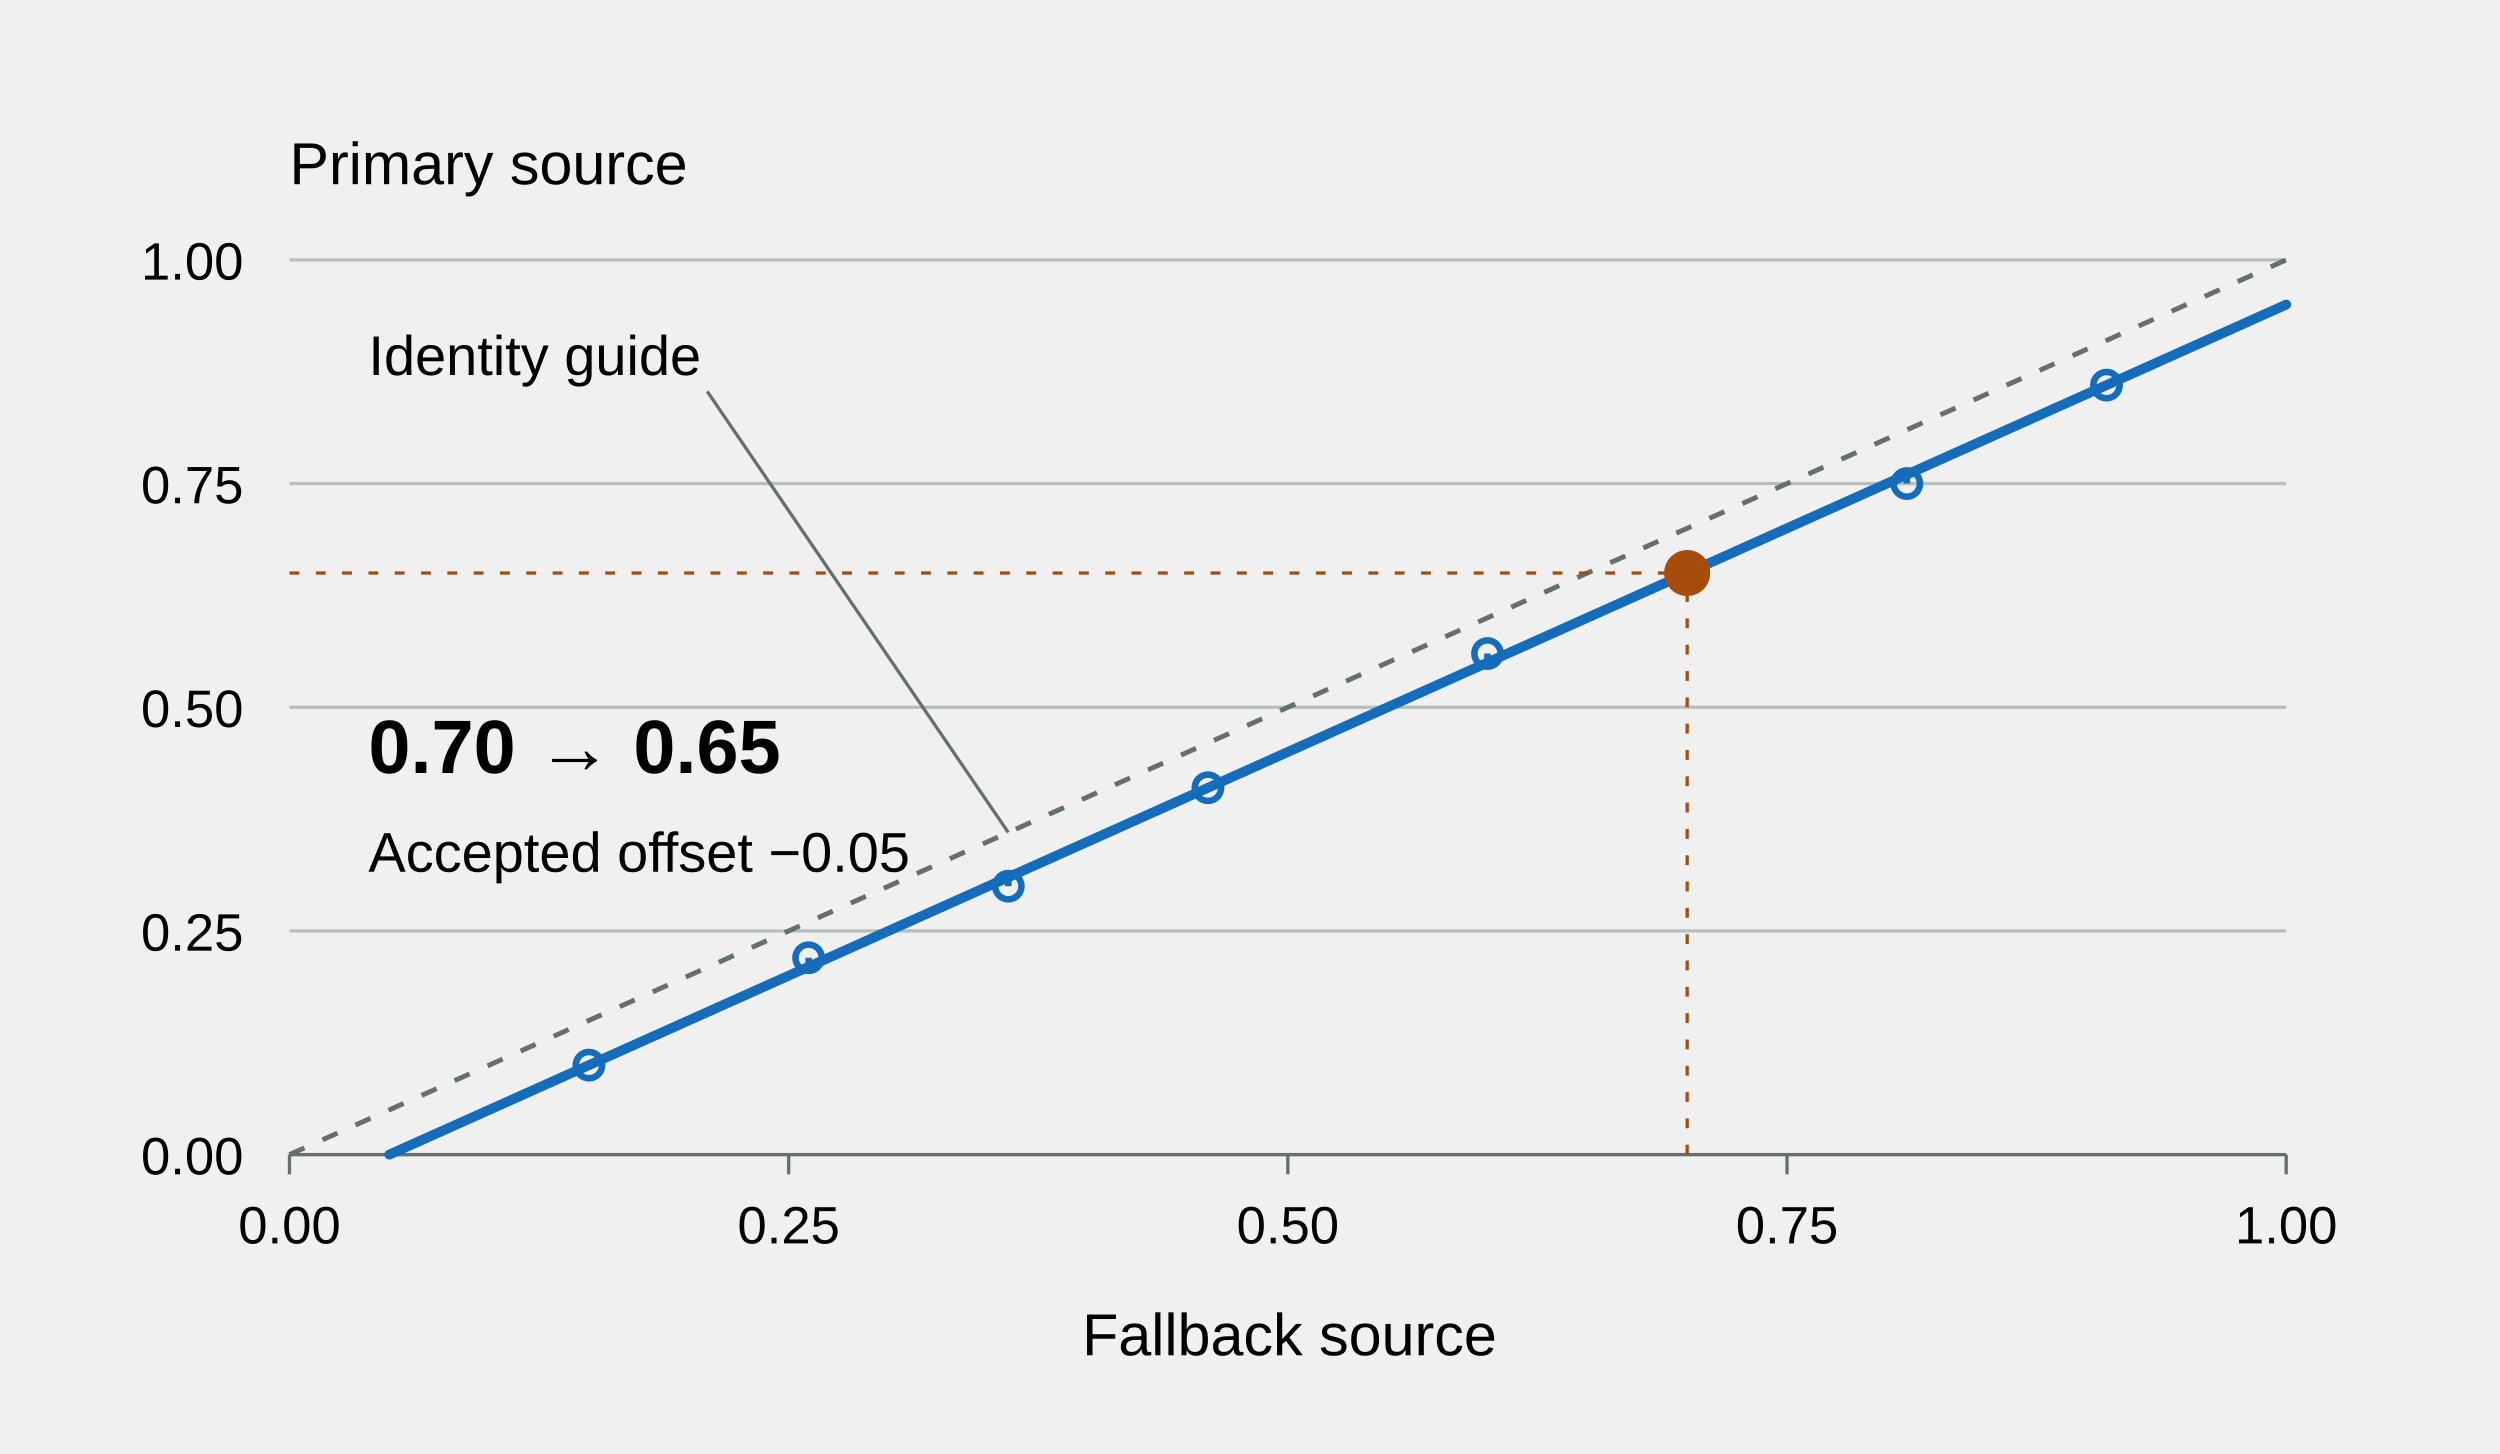
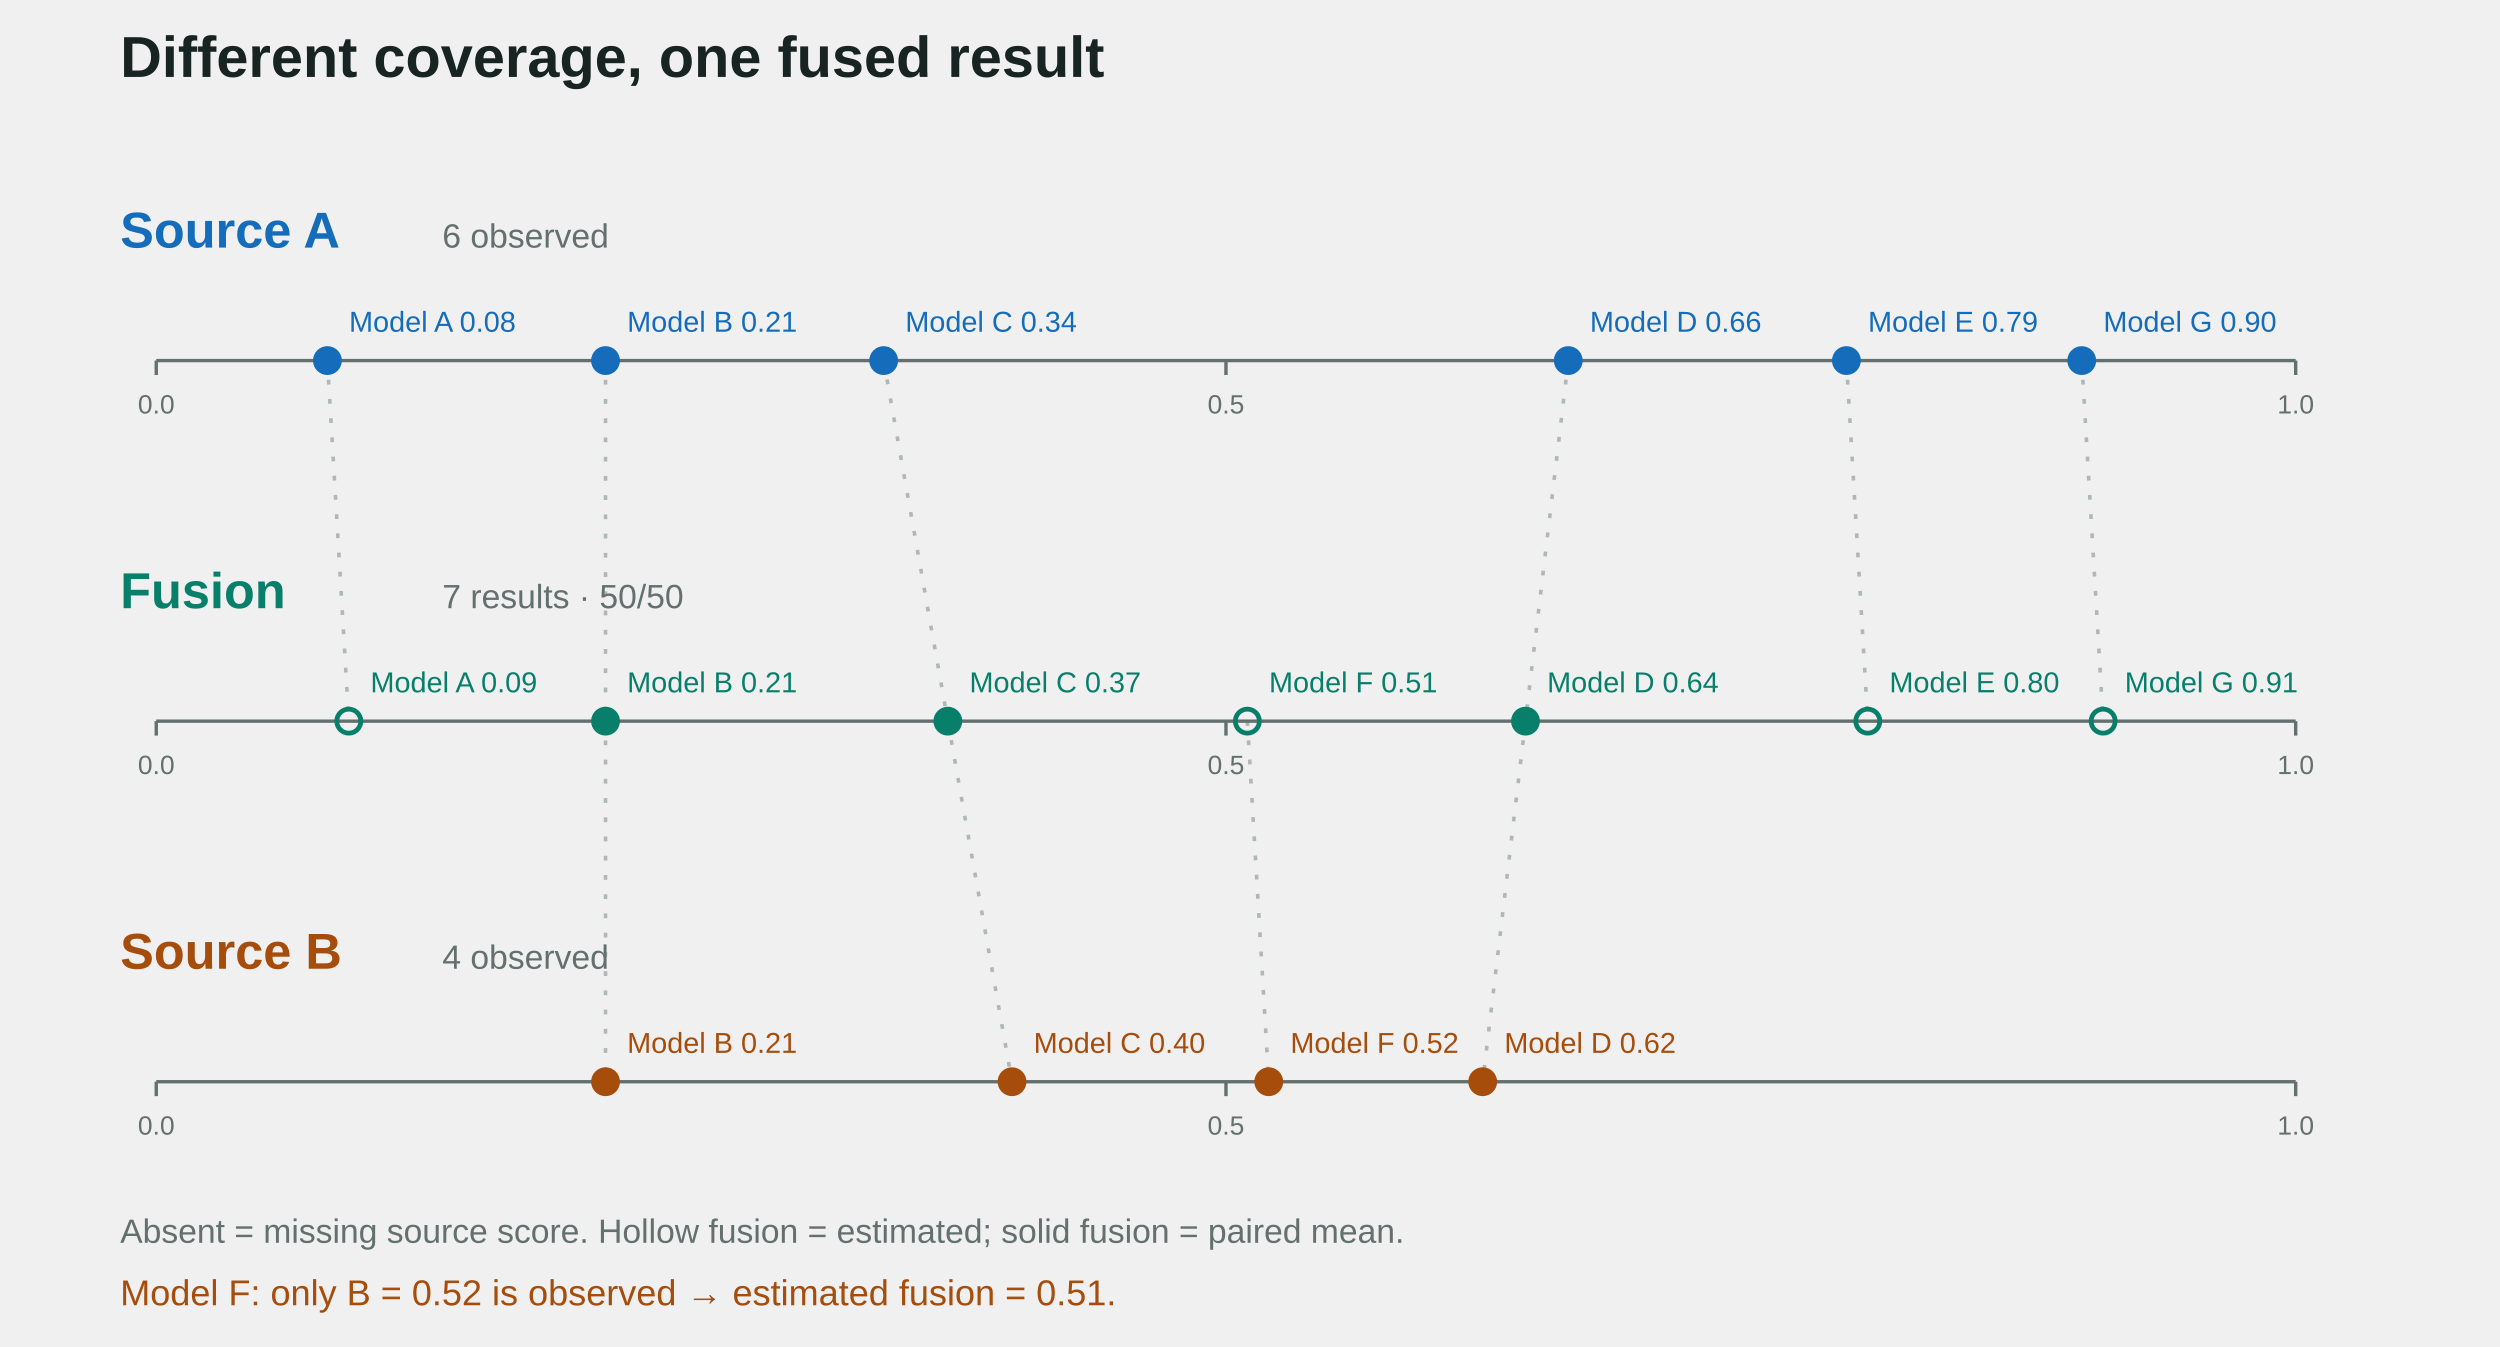
- <svg xmlns="http://www.w3.org/2000/svg" viewBox="0 0 760 442" role="img" aria-labelledby="title desc">
+ <svg xmlns="http://www.w3.org/2000/svg" viewBox="0 0 1040 560" role="img" aria-labelledby="title desc">
  <style>
- text { font-family:"Avenir Next","Segoe UI",Arial,sans-serif; }
+ text { font-family:"Avenir Next","Segoe UI",Arial,sans-serif; fill:#182421; }
+ .muted { fill:#63706e; } .axis { stroke:#63706e; stroke-width:1.4; }
+ .link { fill:none; stroke:#8c9994; stroke-width:1.5; stroke-dasharray:2 6; opacity:.65; }
+ .a { color:#146cba; } .b { color:#a64d0c; } .f { color:#087f6b; }
+ .ink { fill:currentColor; }
@media (prefers-color-scheme:dark) {
- text { fill:#ffffff; }
- [fill="#63706e"] { fill:#a6b2ae; } [stroke="#63706e"] { stroke:#a6b2ae; }
- [fill="#b5bfbc"] { fill:#3c4846; } [stroke="#b5bfbc"] { stroke:#3c4846; }
- [fill="#146cba"] { fill:#85bfff; } [stroke="#146cba"] { stroke:#85bfff; }
- [fill="#a64d0c"] { fill:#ffbc7d; } [stroke="#a64d0c"] { stroke:#ffbc7d; }
+ text { fill:#ffffff; } .muted { fill:#a6b2ae; }
+ .axis { stroke:#a6b2ae; } .link { stroke:#8c9994; }
+ .a { color:#85bfff; } .b { color:#ffbc7d; } .f { color:#62d6b1; }
}
</style>
-   <line x1="88" y1="351" x2="695" y2="351" stroke="#b5bfbc" stroke-width="1" />
-   <text x="74" y="357" font-size="16" fill="#000000" text-anchor="end" font-weight="400">0.00</text>
-   <line x1="88" y1="283" x2="695" y2="283" stroke="#b5bfbc" stroke-width="1" />
-   <text x="74" y="289" font-size="16" fill="#000000" text-anchor="end" font-weight="400">0.25</text>
-   <line x1="88" y1="215" x2="695" y2="215" stroke="#b5bfbc" stroke-width="1" />
-   <text x="74" y="221" font-size="16" fill="#000000" text-anchor="end" font-weight="400">0.50</text>
-   <line x1="88" y1="147" x2="695" y2="147" stroke="#b5bfbc" stroke-width="1" />
-   <text x="74" y="153" font-size="16" fill="#000000" text-anchor="end" font-weight="400">0.75</text>
-   <line x1="88" y1="79" x2="695" y2="79" stroke="#b5bfbc" stroke-width="1" />
-   <text x="74" y="85" font-size="16" fill="#000000" text-anchor="end" font-weight="400">1.00</text>
-   <line x1="88" y1="351" x2="88" y2="357" stroke="#63706e" stroke-width="1" />
-   <text x="88" y="378" font-size="16" fill="#000000" text-anchor="middle" font-weight="400">0.00</text>
-   <line x1="239.75" y1="351" x2="239.75" y2="357" stroke="#63706e" stroke-width="1" />
-   <text x="239.75" y="378" font-size="16" fill="#000000" text-anchor="middle" font-weight="400">0.25</text>
-   <line x1="391.5" y1="351" x2="391.5" y2="357" stroke="#63706e" stroke-width="1" />
-   <text x="391.5" y="378" font-size="16" fill="#000000" text-anchor="middle" font-weight="400">0.50</text>
-   <line x1="543.25" y1="351" x2="543.25" y2="357" stroke="#63706e" stroke-width="1" />
-   <text x="543.25" y="378" font-size="16" fill="#000000" text-anchor="middle" font-weight="400">0.75</text>
-   <line x1="695" y1="351" x2="695" y2="357" stroke="#63706e" stroke-width="1" />
-   <text x="695" y="378" font-size="16" fill="#000000" text-anchor="middle" font-weight="400">1.00</text>
-   <line x1="88" y1="351" x2="695" y2="351" stroke="#63706e" stroke-width="1" />
-   <text x="88" y="56" font-size="18" fill="#000000" text-anchor="start" font-weight="400">Primary source</text>
-   <text x="392" y="412" font-size="18" fill="#000000" text-anchor="middle" font-weight="400">Fallback source</text>
-   <line x1="88" y1="351" x2="695" y2="79" stroke="#63706e" stroke-width="1.5" stroke-dasharray="5 6" />
-   <path d="M118.35 351 L695 92.6" fill="none" stroke="#146cba" stroke-width="3" stroke-linejoin="round" stroke-linecap="round" opacity="1" />
-   <line x1="179.05" y1="323.8" x2="179.05" y2="323.8" stroke="#146cba" stroke-width="2" />
-   <circle cx="179.05" cy="323.8" r="4" fill="none" stroke="#146cba" stroke-width="2" opacity="1" />
-   <line x1="245.82" y1="293.88" x2="245.82" y2="291.16" stroke="#146cba" stroke-width="2" />
-   <circle cx="245.82" cy="291.16" r="4" fill="none" stroke="#146cba" stroke-width="2" opacity="1" />
-   <line x1="306.52" y1="266.68" x2="306.52" y2="269.4" stroke="#146cba" stroke-width="2" />
-   <circle cx="306.52" cy="269.4" r="4" fill="none" stroke="#146cba" stroke-width="2" opacity="1" />
-   <line x1="367.22" y1="239.48" x2="367.22" y2="239.48" stroke="#146cba" stroke-width="2" />
-   <circle cx="367.22" cy="239.48" r="4" fill="none" stroke="#146cba" stroke-width="2" opacity="1" />
-   <line x1="452.2" y1="201.4" x2="452.2" y2="198.68" stroke="#146cba" stroke-width="2" />
-   <circle cx="452.2" cy="198.68" r="4" fill="none" stroke="#146cba" stroke-width="2" opacity="1" />
-   <line x1="579.67" y1="144.28" x2="579.67" y2="147" stroke="#146cba" stroke-width="2" />
-   <circle cx="579.67" cy="147" r="4" fill="none" stroke="#146cba" stroke-width="2" opacity="1" />
-   <line x1="640.37" y1="117.08" x2="640.37" y2="117.08" stroke="#146cba" stroke-width="2" />
-   <circle cx="640.37" cy="117.08" r="4" fill="none" stroke="#146cba" stroke-width="2" opacity="1" />
-   <line x1="512.9" y1="351" x2="512.9" y2="174.2" stroke="#a64d0c" stroke-width="1" stroke-dasharray="3 5" />
-   <line x1="88" y1="174.2" x2="512.9" y2="174.2" stroke="#a64d0c" stroke-width="1" stroke-dasharray="3 5" />
-   <circle cx="512.9" cy="174.2" r="6" fill="#a64d0c" stroke="#a64d0c" stroke-width="2" opacity="1" />
-   <text x="112" y="114" font-size="17" fill="#000000" text-anchor="start" font-weight="400">Identity guide</text>
-   <line x1="215" y1="119" x2="306.52" y2="253.08" stroke="#63706e" stroke-width="1" />
-   <text x="112" y="235" font-size="23" fill="#000000" text-anchor="start" font-weight="600">0.70 → 0.65</text>
-   <text x="112" y="265" font-size="17" fill="#000000" text-anchor="start" font-weight="400">Accepted offset −0.05</text>
+   <text x="50" y="32" font-size="24" font-weight="600">Different coverage, one fused result</text>
+   <path d="M136.2 150 L145.1 300" class="link" />
+   <path d="M251.9 150 L251.9 300" class="link" />
+   <path d="M251.9 300 L251.9 450" class="link" />
+   <path d="M367.6 150 L394.3 300" class="link" />
+   <path d="M394.3 300 L421 450" class="link" />
+   <path d="M518.9 300 L527.8 450" class="link" />
+   <path d="M652.4 150 L634.6 300" class="link" />
+   <path d="M634.6 300 L616.8 450" class="link" />
+   <path d="M768.1 150 L777 300" class="link" />
+   <path d="M866 150 L874.9 300" class="link" />
+   <text x="50" y="103" font-size="21" class="a ink" font-weight="600">Source A</text>
+   <text x="184" y="103" font-size="14" class="muted">6 observed</text>
+   <line x1="65" y1="150" x2="955" y2="150" class="axis" />
+   <line x1="65" y1="150" x2="65" y2="156" class="axis" />
+   <text x="65" y="172" font-size="11" text-anchor="middle" class="muted">0.0</text>
+   <line x1="510.0" y1="150" x2="510.0" y2="156" class="axis" />
+   <text x="510" y="172" font-size="11" text-anchor="middle" class="muted">0.5</text>
+   <line x1="955" y1="150" x2="955" y2="156" class="axis" />
+   <text x="955" y="172" font-size="11" text-anchor="middle" class="muted">1.0</text>
+   <circle cx="136.2" cy="150" r="5" class="a" fill="currentColor" stroke="currentColor" stroke-width="2" />
+   <text x="145.2" y="138" font-size="12" class="a ink">Model A 0.08</text>
+   <circle cx="251.9" cy="150" r="5" class="a" fill="currentColor" stroke="currentColor" stroke-width="2" />
+   <text x="260.9" y="138" font-size="12" class="a ink">Model B 0.21</text>
+   <circle cx="367.6" cy="150" r="5" class="a" fill="currentColor" stroke="currentColor" stroke-width="2" />
+   <text x="376.6" y="138" font-size="12" class="a ink">Model C 0.34</text>
+   <circle cx="652.4" cy="150" r="5" class="a" fill="currentColor" stroke="currentColor" stroke-width="2" />
+   <text x="661.4" y="138" font-size="12" class="a ink">Model D 0.66</text>
+   <circle cx="768.1" cy="150" r="5" class="a" fill="currentColor" stroke="currentColor" stroke-width="2" />
+   <text x="777.1" y="138" font-size="12" class="a ink">Model E 0.79</text>
+   <circle cx="866" cy="150" r="5" class="a" fill="currentColor" stroke="currentColor" stroke-width="2" />
+   <text x="875" y="138" font-size="12" class="a ink">Model G 0.90</text>
+   <text x="50" y="253" font-size="21" class="f ink" font-weight="600">Fusion</text>
+   <text x="184" y="253" font-size="14" class="muted">7 results · 50/50</text>
+   <line x1="65" y1="300" x2="955" y2="300" class="axis" />
+   <line x1="65" y1="300" x2="65" y2="306" class="axis" />
+   <text x="65" y="322" font-size="11" text-anchor="middle" class="muted">0.0</text>
+   <line x1="510.0" y1="300" x2="510.0" y2="306" class="axis" />
+   <text x="510" y="322" font-size="11" text-anchor="middle" class="muted">0.5</text>
+   <line x1="955" y1="300" x2="955" y2="306" class="axis" />
+   <text x="955" y="322" font-size="11" text-anchor="middle" class="muted">1.0</text>
+   <circle cx="145.1" cy="300" r="5" class="f" fill="none" stroke="currentColor" stroke-width="2" />
+   <text x="154.1" y="288" font-size="12" class="f ink">Model A 0.09</text>
+   <circle cx="251.9" cy="300" r="5" class="f" fill="currentColor" stroke="currentColor" stroke-width="2" />
+   <text x="260.9" y="288" font-size="12" class="f ink">Model B 0.21</text>
+   <circle cx="394.3" cy="300" r="5" class="f" fill="currentColor" stroke="currentColor" stroke-width="2" />
+   <text x="403.3" y="288" font-size="12" class="f ink">Model C 0.37</text>
+   <circle cx="518.9" cy="300" r="5" class="f" fill="none" stroke="currentColor" stroke-width="2" />
+   <text x="527.9" y="288" font-size="12" class="f ink">Model F 0.51</text>
+   <circle cx="634.6" cy="300" r="5" class="f" fill="currentColor" stroke="currentColor" stroke-width="2" />
+   <text x="643.6" y="288" font-size="12" class="f ink">Model D 0.64</text>
+   <circle cx="777" cy="300" r="5" class="f" fill="none" stroke="currentColor" stroke-width="2" />
+   <text x="786" y="288" font-size="12" class="f ink">Model E 0.80</text>
+   <circle cx="874.9" cy="300" r="5" class="f" fill="none" stroke="currentColor" stroke-width="2" />
+   <text x="883.9" y="288" font-size="12" class="f ink">Model G 0.91</text>
+   <text x="50" y="403" font-size="21" class="b ink" font-weight="600">Source B</text>
+   <text x="184" y="403" font-size="14" class="muted">4 observed</text>
+   <line x1="65" y1="450" x2="955" y2="450" class="axis" />
+   <line x1="65" y1="450" x2="65" y2="456" class="axis" />
+   <text x="65" y="472" font-size="11" text-anchor="middle" class="muted">0.0</text>
+   <line x1="510.0" y1="450" x2="510.0" y2="456" class="axis" />
+   <text x="510" y="472" font-size="11" text-anchor="middle" class="muted">0.5</text>
+   <line x1="955" y1="450" x2="955" y2="456" class="axis" />
+   <text x="955" y="472" font-size="11" text-anchor="middle" class="muted">1.0</text>
+   <circle cx="251.9" cy="450" r="5" class="b" fill="currentColor" stroke="currentColor" stroke-width="2" />
+   <text x="260.9" y="438" font-size="12" class="b ink">Model B 0.21</text>
+   <circle cx="421" cy="450" r="5" class="b" fill="currentColor" stroke="currentColor" stroke-width="2" />
+   <text x="430" y="438" font-size="12" class="b ink">Model C 0.40</text>
+   <circle cx="616.8" cy="450" r="5" class="b" fill="currentColor" stroke="currentColor" stroke-width="2" />
+   <text x="625.8" y="438" font-size="12" class="b ink">Model D 0.62</text>
+   <circle cx="527.8" cy="450" r="5" class="b" fill="currentColor" stroke="currentColor" stroke-width="2" />
+   <text x="536.8" y="438" font-size="12" class="b ink">Model F 0.52</text>
+   <text x="50" y="517" font-size="14" class="muted">Absent = missing source score. Hollow fusion = estimated; solid fusion = paired mean.</text>
+   <text x="50" y="543" font-size="15" class="b ink">Model F: only B = 0.52 is observed → estimated fusion = 0.51.</text>
</svg>
